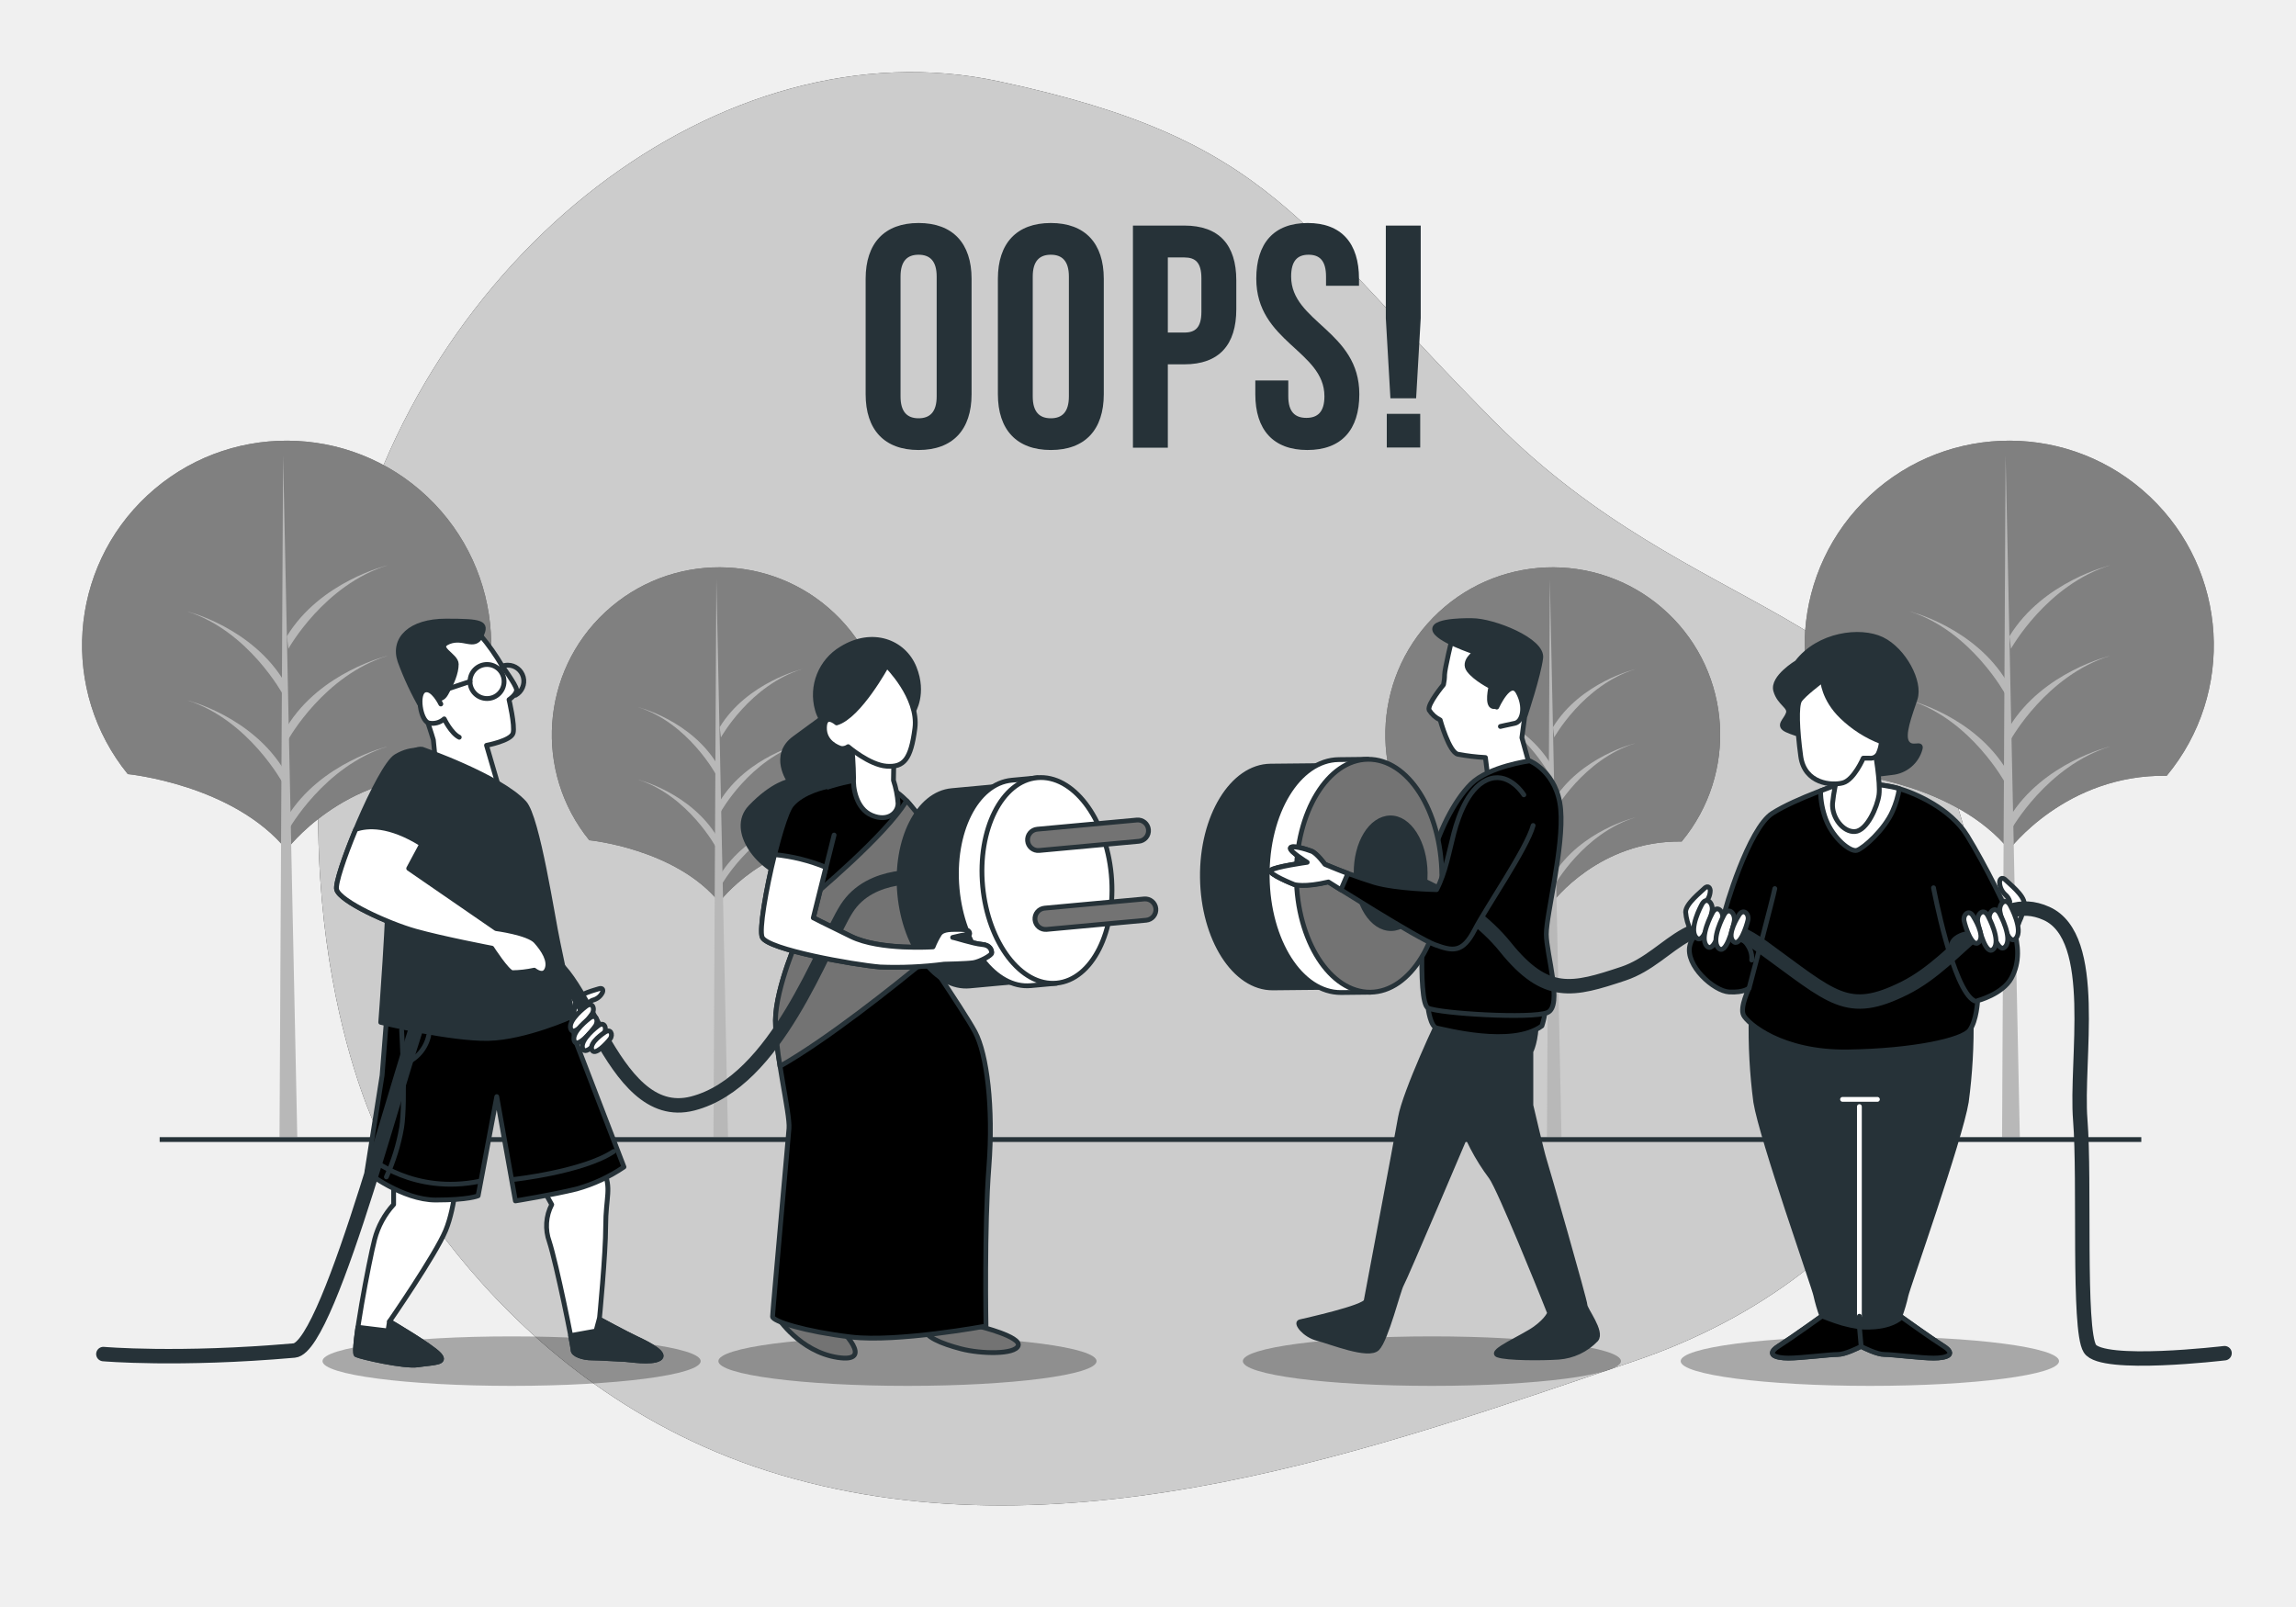
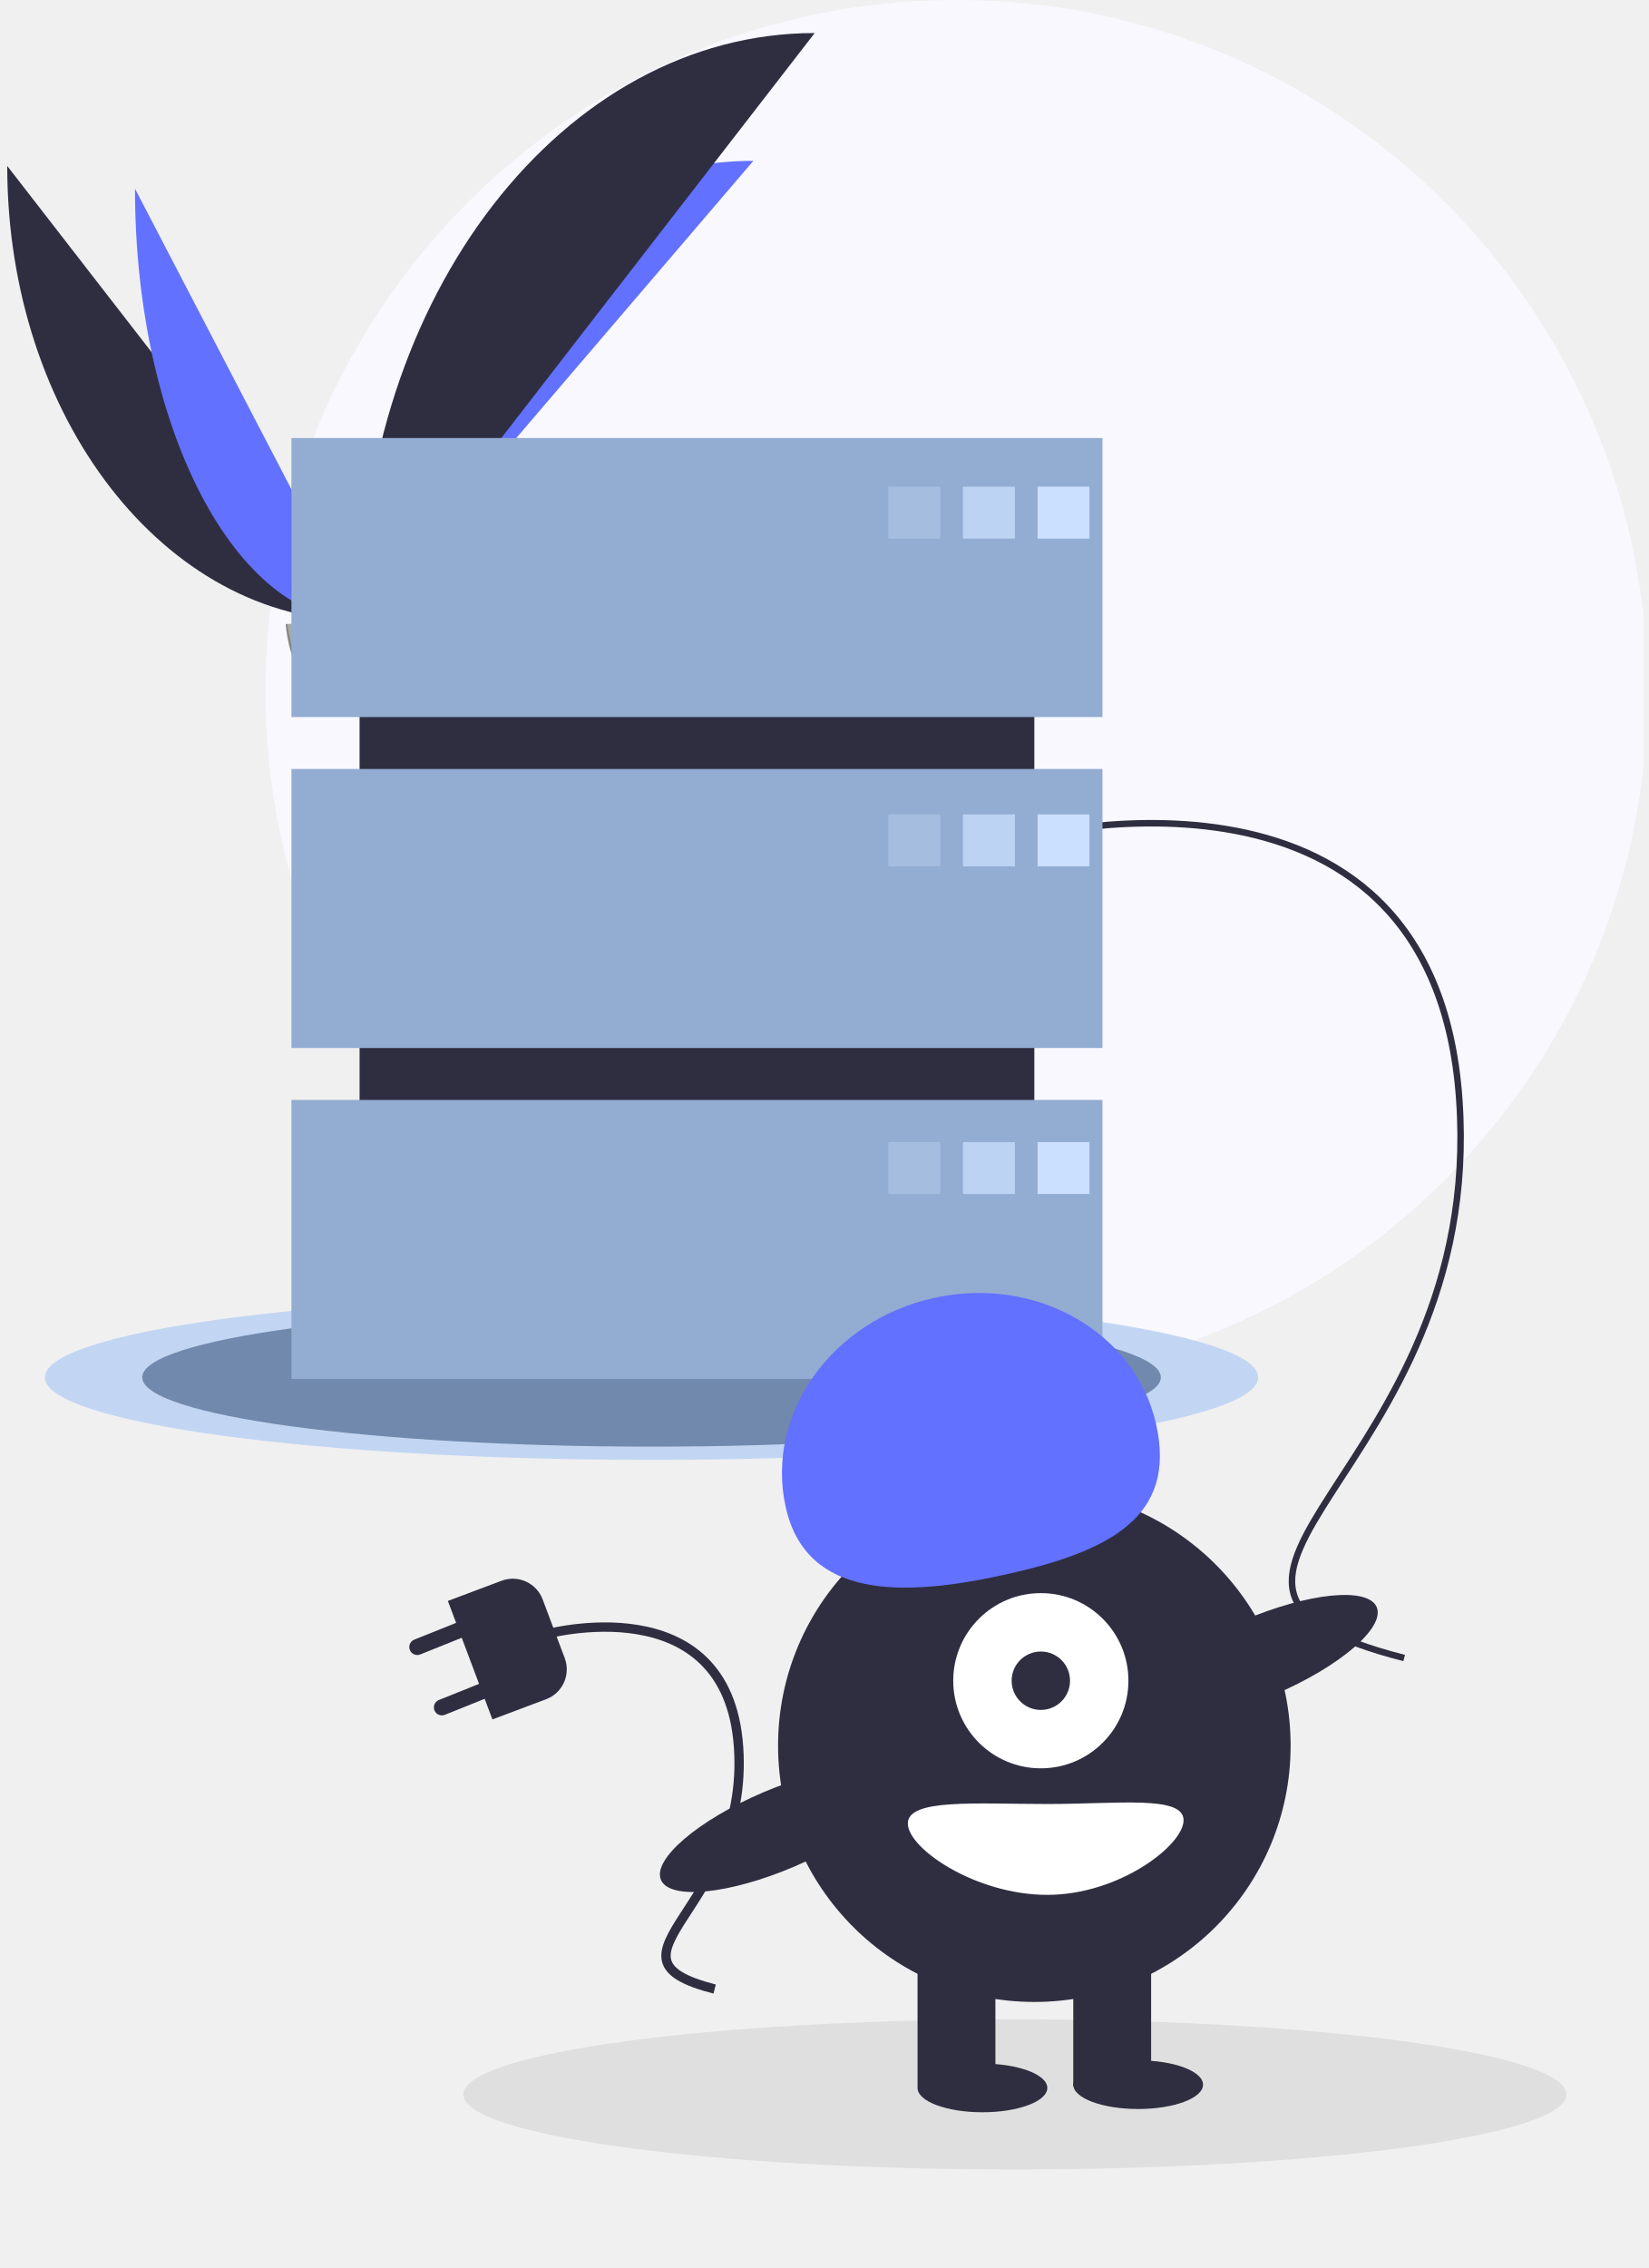
- <svg xmlns="http://www.w3.org/2000/svg" viewBox="0 60 500 350">
-   <g id="freepik--background-simple--inject-33">
-     <path d="M81.91,305.64s25,57,88.21,75.64,130.71-6.2,185.87-24.87S440.16,290,427.87,241.05s-58.76-45.43-102.1-88.9S277.49,90.54,217.43,77.7,91.63,115.41,75.19,187,81.91,305.64,81.91,305.64Z" style="fill:currentColor" />
-     <path d="M81.91,305.64s25,57,88.21,75.64,130.71-6.2,185.87-24.87S440.16,290,427.87,241.05s-58.76-45.43-102.1-88.9S277.49,90.54,217.43,77.7,91.63,115.41,75.19,187,81.91,305.64,81.91,305.64Z" style="fill:#fff;opacity:0.8" />
+ <svg xmlns="http://www.w3.org/2000/svg" width="149" height="205" viewBox="0 0 149 205" fill="none">
+   <g clip-path="url(#clip0_3404_10247)">
+     <path d="M86.47 124.936C120.97 124.936 148.938 96.968 148.938 62.468C148.938 27.968 120.97 0 86.47 0C51.97 0 24.002 27.968 24.002 62.468C24.002 96.968 51.97 124.936 86.47 124.936Z" fill="#F9F8FF" />
+     <path d="M0.654 14.999C0.654 37.727 14.913 56.119 32.534 56.119L0.654 14.999Z" fill="#2F2E41" />
+     <path d="M32.534 56.119C32.534 33.135 48.445 14.537 68.109 14.537L32.534 56.119Z" fill="#6271FF" />
+     <path d="M12.205 17.059C12.205 38.648 21.297 56.118 32.534 56.118L12.205 17.059Z" fill="#6271FF" />
+     <path d="M32.534 56.118C32.534 26.75 50.925 2.986 73.653 2.986L32.534 56.118Z" fill="#2F2E41" />
+     <path d="M25.827 56.408C25.827 56.408 30.348 56.269 31.711 55.299C33.073 54.329 38.665 53.17 39.003 54.726C39.341 56.282 45.797 62.465 40.693 62.506C35.589 62.548 28.833 61.711 27.473 60.883C26.113 60.055 25.827 56.408 25.827 56.408Z" fill="#A8A8A8" />
+     <path opacity="0.2" d="M40.784 61.965C35.68 62.006 28.924 61.17 27.564 60.342C26.529 59.711 26.116 57.447 25.978 56.403C25.882 56.407 25.827 56.409 25.827 56.409C25.827 56.409 26.113 60.055 27.473 60.883C28.833 61.712 35.589 62.548 40.693 62.507C42.167 62.495 42.675 61.971 42.648 61.194C42.443 61.663 41.881 61.956 40.784 61.965Z" fill="black" />
+     <path d="M58.902 131.957C89.191 131.957 113.744 128.617 113.744 124.496C113.744 120.375 89.191 117.035 58.902 117.035C28.613 117.035 4.059 120.375 4.059 124.496C4.059 128.617 28.613 131.957 58.902 131.957Z" fill="#C2D6F3" />
+     <path d="M58.902 130.759C84.331 130.759 104.946 127.955 104.946 124.495C104.946 121.036 84.331 118.231 58.902 118.231C33.472 118.231 12.857 121.036 12.857 124.495C12.857 127.955 33.472 130.759 58.902 130.759Z" fill="#7189AC" />
+     <path d="M91.749 196.092C119.284 196.092 141.605 193.056 141.605 189.31C141.605 185.564 119.284 182.527 91.749 182.527C64.213 182.527 41.892 185.564 41.892 189.31C41.892 193.056 64.213 196.092 91.749 196.092Z" fill="#DFDFDF" />
+     <path d="M91.456 75.959C91.456 75.959 129.581 65.401 131.928 99.421C134.274 133.441 100.547 143.119 126.942 149.864" stroke="#2F2E41" stroke-width="0.587" stroke-miterlimit="10" />
+     <path d="M93.508 46.631H32.507V117.604H93.508V46.631Z" fill="#2F2E41" />
+     <path d="M99.667 39.592H26.348V64.814H99.667V39.592Z" fill="#93ACD1" />
+     <path d="M99.667 69.507H26.348V94.728H99.667V69.507Z" fill="#93ACD1" />
+     <path d="M99.667 99.421H26.348V124.642H99.667V99.421Z" fill="#93ACD1" />
+     <path opacity="0.4" d="M85.004 43.991H80.311V48.684H85.004V43.991Z" fill="#C0D6F6" />
+     <path opacity="0.75" d="M91.749 43.991H87.056V48.684H91.749V43.991Z" fill="#CBE0FF" />
+     <path d="M98.494 43.991H93.802V48.684H98.494V43.991Z" fill="#CBE0FF" />
+     <path opacity="0.4" d="M85.004 73.612H80.311V78.305H85.004V73.612Z" fill="#C0D6F6" />
+     <path opacity="0.75" d="M91.749 73.612H87.056V78.305H91.749V73.612Z" fill="#CBE0FF" />
+     <path d="M98.494 73.612H93.802V78.305H98.494V73.612Z" fill="#CBE0FF" />
+     <path opacity="0.4" d="M85.004 103.233H80.311V107.925H85.004V103.233Z" fill="#C0D6F6" />
+     <path opacity="0.75" d="M91.749 103.233H87.056V107.925H91.749V103.233Z" fill="#CBE0FF" />
+     <path d="M98.494 103.233H93.802V107.925H98.494V103.233Z" fill="#CBE0FF" />
+     <path d="M93.509 180.952C106.304 180.952 116.677 170.578 116.677 157.783C116.677 144.987 106.304 134.614 93.509 134.614C80.713 134.614 70.34 144.987 70.34 157.783C70.34 170.578 80.713 180.952 93.509 180.952Z" fill="#2F2E41" />
+     <path d="M89.989 175.966H82.95V188.576H89.989V175.966Z" fill="#2F2E41" />
+     <path d="M104.066 175.966H97.028V188.576H104.066V175.966Z" fill="#2F2E41" />
+     <path d="M88.816 190.923C92.055 190.923 94.681 189.938 94.681 188.723C94.681 187.508 92.055 186.524 88.816 186.524C85.576 186.524 82.95 187.508 82.95 188.723C82.95 189.938 85.576 190.923 88.816 190.923Z" fill="#2F2E41" />
+     <path d="M102.893 190.629C106.133 190.629 108.759 189.644 108.759 188.43C108.759 187.215 106.133 186.23 102.893 186.23C99.654 186.23 97.028 187.215 97.028 188.43C97.028 189.644 99.654 190.629 102.893 190.629Z" fill="#2F2E41" />
+     <path d="M94.095 159.836C98.468 159.836 102.013 156.291 102.013 151.917C102.013 147.544 98.468 143.999 94.095 143.999C89.722 143.999 86.176 147.544 86.176 151.917C86.176 156.291 89.722 159.836 94.095 159.836Z" fill="white" />
+     <path d="M94.095 154.557C95.553 154.557 96.734 153.375 96.734 151.917C96.734 150.46 95.553 149.278 94.095 149.278C92.637 149.278 91.456 150.46 91.456 151.917C91.456 153.375 92.637 154.557 94.095 154.557Z" fill="#2F2E41" />
+     <path d="M71.034 136.236C69.163 127.858 75.143 119.392 84.391 117.327C93.638 115.262 102.652 120.38 104.523 128.759C106.393 137.137 100.265 140.227 91.017 142.292C81.769 144.357 72.905 144.614 71.034 136.236Z" fill="#6271FF" />
+     <path d="M115.238 153.162C121.12 150.644 125.248 147.107 124.457 145.26C123.667 143.414 118.258 143.958 112.376 146.475C106.495 148.992 102.367 152.53 103.158 154.377C103.948 156.223 109.357 155.679 115.238 153.162Z" fill="#2F2E41" />
+     <path d="M71.834 168.705C77.715 166.188 81.843 162.65 81.053 160.804C80.262 158.957 74.853 159.501 68.972 162.018C63.09 164.536 58.962 168.074 59.753 169.92C60.543 171.766 65.952 171.223 71.834 168.705Z" fill="#2F2E41" />
+     <path d="M106.999 164.528C106.999 166.795 101.161 171.273 94.682 171.273C88.203 171.273 82.071 167.089 82.071 164.821C82.071 162.553 88.203 163.061 94.682 163.061C101.161 163.061 106.999 162.26 106.999 164.528Z" fill="white" />
+     <path d="M49.22 147.74C49.22 147.74 65.752 143.162 66.769 157.913C67.786 172.664 53.162 176.861 64.607 179.786" stroke="#2F2E41" stroke-width="0.846" stroke-miterlimit="10" />
+     <path fill-rule="evenodd" clip-rule="evenodd" d="M40.489 144.705L45.342 142.881C46.833 142.32 48.497 143.075 49.058 144.566L51.054 149.875C51.615 151.367 50.861 153.031 49.369 153.591L44.517 155.416L43.816 153.553L40.215 154.999C39.845 155.147 39.425 154.968 39.277 154.598C39.128 154.228 39.308 153.808 39.678 153.66L43.309 152.202L41.742 148.036L37.99 149.542C37.62 149.691 37.2 149.511 37.052 149.141C36.904 148.772 37.083 148.352 37.453 148.203L41.234 146.686L40.489 144.705Z" fill="#2F2E41" />
  </g>
-   <g id="freepik--Trees--inject-33">
-     <path d="M403,228.6s22.92,2.27,34.53,16.48c0,0,12.28-16.46,34.32-16.12a44.55,44.55,0,1,0-68.86-.32Z" style="fill:currentColor" />
-     <path d="M403,228.6s22.92,2.27,34.53,16.48c0,0,12.28-16.46,34.32-16.12a44.55,44.55,0,1,0-68.86-.32Z" style="fill:#fff;opacity:0.5" />
-     <polygon points="436.76 159.12 435.99 307.66 439.86 307.66 436.76 159.12" style="fill:#b8b8b8" />
-     <path d="M437.93,240.75s7.73-13.93,21.66-18.19c0,0-14.7,3.49-22,15.48Z" style="fill:#b8b8b8" />
-     <path d="M437.93,201.29s7.73-13.93,21.66-18.19c0,0-14.7,3.48-22,15.48Z" style="fill:#b8b8b8" />
-     <path d="M437.93,221s7.73-13.93,21.66-18.19c0,0-14.7,3.49-22,15.48Z" style="fill:#b8b8b8" />
-     <path d="M436.78,211.34s-7.47-13.92-20.91-18.18c0,0,14.19,3.48,21.28,15.48Z" style="fill:#b8b8b8" />
-     <path d="M436.78,230.69s-7.47-13.93-20.91-18.18c0,0,14.19,3.48,21.28,15.47Z" style="fill:#b8b8b8" />
-     <path d="M27.87,228.6s22.92,2.27,34.53,16.48c0,0,12.28-16.46,34.32-16.12a44.55,44.55,0,1,0-68.86-.32Z" style="fill:currentColor" />
-     <path d="M27.87,228.6s22.92,2.27,34.53,16.48c0,0,12.28-16.46,34.32-16.12a44.55,44.55,0,1,0-68.86-.32Z" style="fill:#fff;opacity:0.5" />
-     <polygon points="61.65 159.12 60.87 307.66 64.74 307.66 61.65 159.12" style="fill:#b8b8b8" />
-     <path d="M62.81,240.75s7.73-13.93,21.66-18.19c0,0-14.7,3.49-22,15.48Z" style="fill:#b8b8b8" />
-     <path d="M62.81,201.29s7.73-13.93,21.66-18.19c0,0-14.7,3.48-22,15.48Z" style="fill:#b8b8b8" />
-     <path d="M62.81,221s7.73-13.93,21.66-18.19c0,0-14.7,3.49-22,15.48Z" style="fill:#b8b8b8" />
-     <path d="M61.66,211.34s-7.47-13.92-20.91-18.18c0,0,14.19,3.48,21.28,15.48Z" style="fill:#b8b8b8" />
-     <path d="M61.66,230.69s-7.47-13.93-20.91-18.18c0,0,14.19,3.48,21.28,15.47Z" style="fill:#b8b8b8" />
-     <path d="M309.87,243s18.76,1.85,28.26,13.48c0,0,10.05-13.47,28.09-13.2a36.46,36.46,0,1,0-56.36-.25Z" style="fill:currentColor" />
-     <path d="M309.87,243s18.76,1.85,28.26,13.48c0,0,10.05-13.47,28.09-13.2a36.46,36.46,0,1,0-56.36-.25Z" style="fill:#fff;opacity:0.5" />
-     <polygon points="337.51 186.08 336.88 307.66 340.05 307.66 337.51 186.08" style="fill:#b8b8b8" />
-     <path d="M338.46,252.9s6.34-11.4,17.73-14.89c0,0-12,2.85-18,12.67Z" style="fill:#b8b8b8" />
-     <path d="M338.46,220.6s6.34-11.4,17.73-14.88c0,0-12,2.85-18,12.66Z" style="fill:#b8b8b8" />
-     <path d="M338.46,236.75s6.34-11.4,17.73-14.89c0,0-12,2.85-18,12.67Z" style="fill:#b8b8b8" />
-     <path d="M337.52,228.83s-6.11-11.4-17.11-14.88c0,0,11.61,2.85,17.42,12.66Z" style="fill:#b8b8b8" />
-     <path d="M337.52,244.66s-6.11-11.4-17.11-14.88c0,0,11.61,2.85,17.42,12.67Z" style="fill:#b8b8b8" />
-     <path d="M128.36,243s18.76,1.85,28.26,13.48c0,0,10-13.47,28.09-13.2a36.46,36.46,0,1,0-56.36-.25Z" style="fill:currentColor" />
-     <path d="M128.36,243s18.76,1.85,28.26,13.48c0,0,10-13.47,28.09-13.2a36.46,36.46,0,1,0-56.36-.25Z" style="fill:#fff;opacity:0.5" />
-     <polygon points="156 186.08 155.37 307.66 158.54 307.66 156 186.08" style="fill:#b8b8b8" />
-     <path d="M157,252.9s6.34-11.4,17.73-14.89c0,0-12,2.85-18,12.67Z" style="fill:#b8b8b8" />
-     <path d="M157,220.6s6.34-11.4,17.73-14.88c0,0-12,2.85-18,12.66Z" style="fill:#b8b8b8" />
-     <path d="M157,236.75s6.34-11.4,17.73-14.89c0,0-12,2.85-18,12.67Z" style="fill:#b8b8b8" />
-     <path d="M156,228.83S149.9,217.43,138.9,214c0,0,11.61,2.85,17.42,12.66Z" style="fill:#b8b8b8" />
-     <path d="M156,244.66s-6.11-11.4-17.11-14.88c0,0,11.61,2.85,17.42,12.67Z" style="fill:#b8b8b8" />
-     <line x1="34.77" y1="308.19" x2="466.31" y2="308.19" style="fill:none;stroke:#263238;stroke-miterlimit:10;stroke-width:1.047px" />
-   </g>
-   <g id="freepik--Text--inject-33">
-     <path d="M188.51,120.72c0-7.73,4.08-12.15,11.53-12.15s11.54,4.42,11.54,12.15v25.14c0,7.73-4.08,12.15-11.54,12.15s-11.53-4.42-11.53-12.15Zm7.6,25.62c0,3.45,1.52,4.76,3.93,4.76s3.94-1.31,3.94-4.76v-26.1c0-3.45-1.52-4.76-3.94-4.76s-3.93,1.31-3.93,4.76Z" style="fill:#263238" />
-     <path d="M217.31,120.72c0-7.73,4.07-12.15,11.53-12.15s11.53,4.42,11.53,12.15v25.14c0,7.73-4.08,12.15-11.53,12.15s-11.53-4.42-11.53-12.15Zm7.59,25.62c0,3.45,1.52,4.76,3.94,4.76s3.93-1.31,3.93-4.76v-26.1c0-3.45-1.52-4.76-3.93-4.76s-3.94,1.31-3.94,4.76Z" style="fill:#263238" />
-     <path d="M269.23,121.07v6.28c0,7.74-3.73,12-11.32,12h-3.59v18.16h-7.6V109.13h11.19C265.5,109.13,269.23,113.34,269.23,121.07Zm-14.91-5v16.36h3.59c2.41,0,3.72-1.1,3.72-4.55v-7.25c0-3.46-1.31-4.56-3.72-4.56Z" style="fill:#263238" />
-     <path d="M284.77,108.57c7.38,0,11.18,4.42,11.18,12.15v1.52h-7.18v-2c0-3.45-1.38-4.76-3.8-4.76s-3.8,1.31-3.8,4.76c0,9.94,14.85,11.81,14.85,25.62,0,7.73-3.87,12.15-11.32,12.15s-11.33-4.42-11.33-12.15v-3h7.18v3.45c0,3.45,1.52,4.7,3.94,4.7s3.93-1.25,3.93-4.7c0-9.94-14.84-11.81-14.84-25.62C273.58,113,277.38,108.57,284.77,108.57Z" style="fill:#263238" />
-     <path d="M302.79,146.75l-1-17.46V109.13h7.6v20.16l-1,17.46Zm6.49,3.39v7.32H302v-7.32Z" style="fill:#263238" />
-   </g>
-   <g id="freepik--Characters--inject-33">
-     <path d="M152.59,356.45c0,3-18.43,5.39-41.18,5.39s-41.18-2.41-41.18-5.39,18.44-5.39,41.18-5.39S152.59,353.48,152.59,356.45Z" style="opacity:0.3" />
-     <path d="M238.8,356.45c0,3-18.44,5.39-41.18,5.39s-41.18-2.41-41.18-5.39,18.44-5.39,41.18-5.39S238.8,353.48,238.8,356.45Z" style="opacity:0.3" />
-     <path d="M353,356.45c0,3-18.43,5.39-41.17,5.39s-41.18-2.41-41.18-5.39,18.43-5.39,41.18-5.39S353,353.48,353,356.45Z" style="opacity:0.3" />
-     <path d="M448.4,356.45c0,3-18.44,5.39-41.18,5.39S366,359.43,366,356.45s18.44-5.39,41.18-5.39S448.4,353.48,448.4,356.45Z" style="opacity:0.3" />
-     <path d="M316.28,198.77s-1.69,7-1.69,8.18a10.06,10.06,0,0,1-.24,2.17s-3.61,4.33-3.13,5.53a5.83,5.83,0,0,0,2.41,2.16s1.92,7,3.85,7.46a46.34,46.34,0,0,0,6,.72l.72,5.77,9.62-1.44-2.4-8.66,1-7.46s1.68-3.12,0-8.17-5.29-5.29-7.7-5.29A83.06,83.06,0,0,1,316.28,198.77Z" style="fill:#fff;stroke:#263238;stroke-linecap:round;stroke-linejoin:round;stroke-width:1.047px" />
-     <path d="M320.61,195.17s-8.42-.25-8.18,1.92,8.9,5,8.9,5-2.89,1.92-1.45,3.85,4.81,3.61,4.81,3.61-1,4.09.49,4.33,2.4-1.93,2.64-2.65,2.89-.48,3.61,1.44a10,10,0,0,1,.72,3.13s2.89-8.66,3.37-12.51S325.18,195.17,320.61,195.17Z" style="fill:#263238;stroke:#263238;stroke-linecap:round;stroke-linejoin:round;stroke-width:1.047px" />
-     <path d="M325.94,214s2.91-6.4,4.65-3.25,1,6.43-.71,6.78-3.14.69-3.14.69" style="fill:#fff;stroke:#263238;stroke-linecap:round;stroke-linejoin:round;stroke-width:1.047px" />
-     <path d="M314.11,280.79c-.47.55-8.18,17.08-9.14,22.61s-7.21,38.49-7.46,39.93-13.46,4.33-14.43,4.57,1,2.89,3.85,3.61,11.07,4.09,13,2.16,4.57-12.75,5.29-13.95,14.26-33.1,14.26-33.1,6.94-15.31,8.38-16.76-1.71-7.86-2.92-9.79S317.48,276.94,314.11,280.79Z" style="fill:#263238;stroke:#263238;stroke-linecap:round;stroke-linejoin:round;stroke-width:1.047px" />
-     <path d="M312.67,281s3.37,16.12,5.05,21.89a46.07,46.07,0,0,0,7,13.47c1.93,2.65,11.31,26,11.31,26l1.44,3.61s-.48,1.44-3.12,3.36-10.11,5.05-8.18,5.78,9.62.72,13.23.48a12.5,12.5,0,0,0,8.17-3.85c1.45-1.69-2.4-6.5-2.4-7.46s-8.42-30.3-8.9-31.75-2.89-11.78-2.89-11.78V289s1.21-2.16,1.21-7-3.61-5.78-3.61-5.78l-19.73,1.93Z" style="fill:#263238;stroke:#263238;stroke-linecap:round;stroke-linejoin:round;stroke-width:1.047px" />
-     <path d="M311,279.59s.49,4.09,1.93,4.33,16.35,4.33,22.85-.48c0,0,1.2-3.61.48-4.57s-2.41-.48-11.06-.48S311,278.39,311,279.59Z" style="fill:currentColor;stroke:#263238;stroke-linecap:round;stroke-linejoin:round;stroke-width:1.047px" />
-     <path d="M333.11,225.71s-8.9,1.2-12.75,5-7.21,10.83-8.89,17.32-2.89,30.31-.49,31.51,22.61,2.41,26,1-.24-12.75-.24-17.08,3.85-19,3.13-27.17S333.11,225.71,333.11,225.71Z" style="fill:currentColor;stroke:#263238;stroke-linecap:round;stroke-linejoin:round;stroke-width:1.047px" />
-     <path d="M301,250.71c-.11-9.9-4.15-18.35-9.52-22l0-2-14.8.15c-8.33.09-15,11-14.83,24.3s7,24.07,15.34,24l14.8-.15,0-2C297.19,269.14,301.05,260.61,301,250.71Z" style="fill:#263238;stroke:#263238;stroke-linecap:round;stroke-linejoin:round;stroke-width:1.047px" />
-     <path d="M307.64,250.64c-.11-10.4-4.12-19.28-9.76-23.14l0-2.13-6.34.07c-8.76.09-15.73,11.52-15.58,25.53s7.36,25.29,16.12,25.2l6.34-.07,0-2.12C303.93,270,307.75,261,307.64,250.64Z" style="fill:#fff;stroke:#263238;stroke-linecap:round;stroke-linejoin:round;stroke-width:1.047px" />
-     <path d="M314,250.57c.15,14-6.83,25.44-15.58,25.53s-16-11.19-16.12-25.19,6.83-25.44,15.58-25.54S313.83,236.56,314,250.57Z" style="fill:#737373;stroke:#263238;stroke-linecap:round;stroke-linejoin:round;stroke-width:1.047px" />
-     <path d="M310.36,250.14c.07,6.63-3.24,12.05-7.39,12.1s-7.57-5.31-7.64-12,3.24-12,7.39-12.1S310.29,243.5,310.36,250.14Z" style="fill:#263238;stroke:#263238;stroke-linecap:round;stroke-linejoin:round;stroke-width:1.047px" />
-     <path d="M428.2,300a121.5,121.5,0,0,0,1.05-18.6c-3.25,1.5-22.21,2.05-23.95,2.09s-20.7-.59-23.95-2.09a121.5,121.5,0,0,0,1,18.6c1.31,8.11,12.83,40.58,13.09,42.15a34.94,34.94,0,0,0,1.31,4.46s-6.55,4.71-9.43,6.54-.78,2.62,2.1,2.62,8.9-.79,10.73-.79c1.62,0,4.44-1.41,5.1-1.75.66.34,3.48,1.75,5.09,1.75,1.84,0,7.86.79,10.74.79s5-.79,2.1-2.62-9.43-6.54-9.43-6.54a34.94,34.94,0,0,0,1.31-4.46C415.37,340.55,426.89,308.08,428.2,300Z" style="fill:#263238;stroke:#263238;stroke-linecap:round;stroke-linejoin:round;stroke-width:1.047px" />
-     <path d="M401.34,230.49s-10.13,3.31-15.36,6.63-10.48,21.3-10.48,22a22.41,22.41,0,0,1-1.22,3.66s-5.24-1.22-6.28,3.14,5.23,9.95,8.55,10.13,4.36-.87,4.36-.87-2.09,4.19-1.22,5.93,8.21,8.21,22.7,8,25-2.62,26.53-4.71,1.75-6.46,1.75-6.46,5.41-1.4,7.33-4.89,1.57-7.16.52-10.82S432.06,247.94,428.4,242s-11.35-9.25-15-10.3S403.78,230.49,401.34,230.49Z" style="fill:currentColor;stroke:#263238;stroke-linecap:round;stroke-linejoin:round;stroke-width:1.047px" />
-     <path d="M404.41,245.19c1.45-.48,6-4.52,7.75-8.56a19.47,19.47,0,0,0,1.45-4.85l-.23-.07c-3.66-1.05-9.6-1.22-12-1.22,0,0-2.12.69-4.92,1.76a18,18,0,0,0,1.2,6.32C399.24,242.61,403,245.68,404.41,245.19Z" style="fill:#fff;stroke:#263238;stroke-linecap:round;stroke-linejoin:round;stroke-width:1.047px" />
-     <path d="M421.06,253.35S425.25,275.7,430,278" style="fill:none;stroke:#263238;stroke-linecap:round;stroke-linejoin:round;stroke-width:1.047px" />
-     <path d="M380.91,275.18s5.24-19.73,5.59-21.65" style="fill:none;stroke:#263238;stroke-linecap:round;stroke-linejoin:round;stroke-width:1.047px" />
-     <path d="M427.83,263.45s-2.9.65-2.9,2.75" style="fill:none;stroke:#263238;stroke-linecap:round;stroke-linejoin:round;stroke-width:1.047px" />
-     <path d="M378.56,263.77s3.23,2.1,2.91,5.33" style="fill:none;stroke:#263238;stroke-linecap:round;stroke-linejoin:round;stroke-width:1.047px" />
-     <path d="M400.2,355c1.62,0,4.44-1.41,5.1-1.75.66.34,3.48,1.75,5.09,1.75,1.84,0,7.86.79,10.74.79s5-.79,2.1-2.62c-2.51-1.59-7.77-5.35-9.11-6.31-3.09,2.82-9.2,2.12-9.2,2.12a31.37,31.37,0,0,1-3.67-.78c-1.83-.53-4.45-1.57-4.45-1.57s-6.55,4.71-9.43,6.54-.78,2.62,2.1,2.62S398.37,355,400.2,355Z" style="fill:currentColor;stroke:#263238;stroke-linecap:round;stroke-linejoin:round;stroke-width:1.047px" />
-     <line x1="404.92" y1="346.67" x2="404.92" y2="301.01" style="fill:none;stroke:#fff;stroke-linecap:round;stroke-linejoin:round;stroke-width:1.047px" />
-     <polyline points="405.3 353.2 404.92 348.93 404.92 346.67" style="fill:none;stroke:#263238;stroke-linecap:round;stroke-linejoin:round;stroke-width:1.047px" />
-     <line x1="401.25" y1="299.44" x2="408.84" y2="299.44" style="fill:none;stroke:#fff;stroke-linecap:round;stroke-linejoin:round;stroke-width:1.047px" />
-     <path d="M391.33,204.29s-5.44,3.26-4.63,6.12,3.27,3.41,2.73,5S387,218,389.15,219a18.36,18.36,0,0,0,3.82,1.23s2,6.94,5.44,8.16,9.4.41,13.62-.13a7.05,7.05,0,0,0,6.12-5.18c.41-1.49-1.77.28-2.86-1.36s.55-5.85,1.77-9.53-2.45-10.62-7.21-12.93S396,198.16,391.33,204.29Z" style="fill:#263238;stroke:#263238;stroke-linecap:round;stroke-linejoin:round;stroke-width:1.047px" />
-     <path d="M400.47,228a36.87,36.87,0,0,0-1.4,7c-.18,3,2.27,6.29,4.89,6.11s4.88-5.41,5.23-8-.87-9.6-.87-9.6-4,.18-5.59,1.57A9.68,9.68,0,0,0,400.47,228Z" style="fill:#fff;stroke:#263238;stroke-linecap:round;stroke-linejoin:round;stroke-width:1.047px" />
-     <path d="M396.92,208.1s.13,4.08,4.22,8a25.29,25.29,0,0,0,8.57,5.45,7.53,7.53,0,0,1-.68,2.58,1.89,1.89,0,0,1-1.9,1h-1.37s-2,4.69-4.42,5.37-8.37.21-9.19-5.78-.95-10.89-.27-12.12S396.92,208.1,396.92,208.1Z" style="fill:#fff;stroke:#263238;stroke-linecap:round;stroke-linejoin:round;stroke-width:1.047px" />
-     <path d="M439.71,260.8a11,11,0,0,0,1.11-4c0-1.82-3.38-4.43-4-5.08s-1.24-.58-1.37.33a3.74,3.74,0,0,0,1.17,2.73,3.06,3.06,0,0,1,1.05,1.57c.06.45-1.12,2.66-.53,4.09S439.39,262.3,439.71,260.8Z" style="fill:#fff;stroke:#263238;stroke-linecap:round;stroke-linejoin:round;stroke-width:1.047px" />
-     <path d="M304.28,250.59S319,255.3,327.85,266.3s14.66,9.42,25.66,5.76,15.19-16.76,30.38-5.76,18.33,15.18,30.9,8.9,19.37-21.47,30.9-16.24,6.28,32,7.33,45-.53,45.57,2.09,49.76,29.33,1,29.33,1" style="fill:none;stroke:#263238;stroke-linecap:round;stroke-linejoin:round;stroke-width:3.142px" />
-     <path d="M331.85,233.11s-2.93-4.78-7.25-3.53c-4.57,1.32-6.93,7.85-8,11.92s-1.79,8.47-3.75,12.26c0,0-8.66-.15-13.49-1.55a114.2,114.2,0,0,1-10.86-4s-1.71-2.39-2.92-2.86-4.35-1.39-4.58-.67,3.64,3.09,3.64,3.09-7.2,1-7.92,1.77,5.09,3.07,5.09,3.07,2.17.7,7.45-.56c0,0,19.37,12.3,23.23,13.71s6,1.86,8.63-3.22,11.36-17.68,12.75-22.75" style="fill:currentColor;stroke:#263238;stroke-linecap:round;stroke-linejoin:round;stroke-width:1.047px" />
-     <path d="M293.53,250.25c-2.83-1.06-5-2-5-2s-1.71-2.39-2.92-2.86-4.35-1.39-4.58-.67,3.64,3.09,3.64,3.09-7.2,1-7.92,1.77,5.09,3.07,5.09,3.07,2.17.7,7.45-.56l2.71,1.71Z" style="fill:#fff;stroke:#263238;stroke-linecap:round;stroke-linejoin:round;stroke-width:1.047px" />
-     <path d="M368.19,262.64a11,11,0,0,1-1.11-4c0-1.82,3.39-4.42,4-5.07s1.23-.58,1.36.33a3.74,3.74,0,0,1-1.17,2.73,3.06,3.06,0,0,0-1.05,1.57c-.06.44,1.12,2.66.53,4.09S368.51,264.13,368.19,262.64Z" style="fill:#fff;stroke:#263238;stroke-linecap:round;stroke-linejoin:round;stroke-width:1.047px" />
-     <path d="M370.52,257.15s-2.79,5.15-1.17,7,3.19-4.16,3.49-5.82S371.55,255,370.52,257.15Z" style="fill:#fff;stroke:#263238;stroke-linecap:round;stroke-linejoin:round;stroke-width:1.047px" />
-     <path d="M372.82,259s-2.79,5.15-1.17,7,3.19-4.16,3.49-5.82S373.85,256.79,372.82,259Z" style="fill:#fff;stroke:#263238;stroke-linecap:round;stroke-linejoin:round;stroke-width:1.047px" />
-     <path d="M375.35,259.43s-2.79,5.15-1.17,7,3.19-4.16,3.49-5.82S376.38,257.27,375.35,259.43Z" style="fill:#fff;stroke:#263238;stroke-linecap:round;stroke-linejoin:round;stroke-width:1.047px" />
-     <path d="M378.59,259.47s-2.6,4-1.18,5.51,2.95-3.24,3.25-4.61S379.55,257.67,378.59,259.47Z" style="fill:#fff;stroke:#263238;stroke-linecap:round;stroke-linejoin:round;stroke-width:1.047px" />
-     <path d="M437.85,257.35s2.79,5.15,1.17,7-3.19-4.17-3.49-5.83S436.82,255.19,437.85,257.35Z" style="fill:#fff;stroke:#263238;stroke-linecap:round;stroke-linejoin:round;stroke-width:1.047px" />
-     <path d="M435.55,259.15s2.79,5.15,1.17,7-3.19-4.17-3.49-5.83S434.52,257,435.55,259.15Z" style="fill:#fff;stroke:#263238;stroke-linecap:round;stroke-linejoin:round;stroke-width:1.047px" />
-     <path d="M433,259.63s2.79,5.15,1.17,7-3.19-4.16-3.48-5.83S432,257.47,433,259.63Z" style="fill:#fff;stroke:#263238;stroke-linecap:round;stroke-linejoin:round;stroke-width:1.047px" />
-     <path d="M429.78,259.67s2.6,4.05,1.18,5.51-2.95-3.24-3.24-4.61S428.82,257.87,429.78,259.67Z" style="fill:#fff;stroke:#263238;stroke-linecap:round;stroke-linejoin:round;stroke-width:1.047px" />
-     <path d="M85.72,316.65v5.68a18,18,0,0,0-4.13,7.58c-1.21,4.64-5,24.61-4,25.13S88,357.71,91,357.26c3.44-.52,6.37-.34,4.64-2.24s-10.82-7.21-10.82-7.21,10-14.46,12.22-19.8,2.58-13.6,2.58-13.6l-13.42-.51Z" style="fill:#fff;stroke:#263238;stroke-linecap:round;stroke-linejoin:round;stroke-width:1.047px" />
-     <path d="M91,357.26c3.44-.52,6.37-.34,4.64-2.24s-10.82-7.21-10.82-7.21l-.34,2.06-6.55-.8c-.48,3.34-.69,5.79-.34,6C78.66,355.55,88,357.71,91,357.26Z" style="fill:#263238;stroke:#263238;stroke-linecap:round;stroke-linejoin:round;stroke-width:1.047px" />
-     <path d="M118.6,319.59l1.55,2.76a10.07,10.07,0,0,0-.52,8.09c1.55,4.82,5.17,22.55,5.17,23.58s2.23,1.72,4,1.72,6.67.34,7.36.34,5.68.86,7.4-.17-2.19-3.1-4.77-4.3-8.26-4.3-8.26-4.3,1.37-14.12,1.37-20.32,1.38-8.26-.51-12.05-13.77,1.73-13.77,1.73Z" style="fill:#fff;stroke:#263238;stroke-linecap:round;stroke-linejoin:round;stroke-width:1.047px" />
-     <path d="M138.74,351.61c-2.58-1.21-8.26-4.3-8.26-4.3l-.69,2.58-5.53,1c.33,1.72.54,2.9.54,3.14,0,1,2.23,1.72,4,1.72s6.67.34,7.36.34,5.68.86,7.4-.17S141.32,352.81,138.74,351.61Z" style="fill:#263238;stroke:#263238;stroke-linecap:round;stroke-linejoin:round;stroke-width:1.047px" />
-     <path d="M109.33,205a47.36,47.36,0,0,0-4.61-6.54c-2.37-2.67-9.8-2.52-13.06,1s-2.23,9.8-1,11.58,3.71,10.1,3.71,10.1l.59,5.94,13.81,4.9-2.82-9.65s5.35-1,5.79-2.67-.89-7.28-.89-7.28,1.78-1.19,1.63-2.23S109.33,205,109.33,205Z" style="fill:#fff;stroke:#263238;stroke-linecap:round;stroke-linejoin:round;stroke-width:1.047px" />
-     <path d="M93.44,211.4s2.36,2,3.65-.29,2.27-4.53,2.27-6.47-4.85-3.55-1.62-4.85,5.56,1.59,7-1.31.13-3.21-7.63-3.21-11.64,3.88-10,8.73a65.31,65.31,0,0,0,4.85,10.34Z" style="fill:#263238;stroke:#263238;stroke-linecap:round;stroke-linejoin:round;stroke-width:1.047px" />
-     <path d="M109.77,208.43a3.71,3.71,0,1,1-3.71-3.71A3.71,3.71,0,0,1,109.77,208.43Z" style="fill:none;stroke:#263238;stroke-linecap:round;stroke-linejoin:round;stroke-width:1.047px" />
-     <path d="M109.23,205.14a3.62,3.62,0,0,1,1.36-.27,3.49,3.49,0,0,1,1.69,6.54" style="fill:none;stroke:#263238;stroke-linecap:round;stroke-linejoin:round;stroke-width:1.047px" />
-     <line x1="102.35" y1="208.43" x2="93.44" y2="211.4" style="fill:#fff;stroke:#263238;stroke-linecap:round;stroke-linejoin:round;stroke-width:1.047px" />
-     <path d="M96,213.33s-1.78-3.71-3.56-3-.89,6.54.89,7.13a3.84,3.84,0,0,0,3.41-.89s1.49,3.12,3.27,4" style="fill:#fff;stroke:#263238;stroke-linecap:round;stroke-linejoin:round;stroke-width:1.047px" />
-     <path d="M84.32,280l-1.11,14.22-3.32,21.05s7.76,6.09,15,6.09,9.23-.92,9.23-.92l4.06-21.6,4.06,22.71s8-1.29,13.3-2.59a35.08,35.08,0,0,0,10.34-4.8l-10.71-27.88-2.32-14.38s-12,1.11-19.21,1.48-16.8-1.48-16.8-1.48Z" style="fill:currentColor;stroke:#263238;stroke-linecap:round;stroke-linejoin:round;stroke-width:1.047px" />
-     <path d="M91.93,223.18s17,5.93,22.25,11.69c2.9,3.2,6.15,25.1,7.32,30.45s3.21,16,3.21,16-10.37,4.68-18.39,4.85-23.41-3.51-23.41-3.51,1.83-23.73,1.83-34.76.17-18.23,2-21.74C86.75,226.19,89.76,222.84,91.93,223.18Z" style="fill:#263238;stroke:#263238;stroke-linecap:round;stroke-linejoin:round;stroke-width:1.047px" />
-     <path d="M87.46,284.38s.92,15.51,0,21.24a44.06,44.06,0,0,1-3.32,10.71" style="fill:none;stroke:#263238;stroke-linecap:round;stroke-linejoin:round;stroke-width:1.047px" />
-     <path d="M87.83,291.77a8.47,8.47,0,0,0,5.54-6.28" style="fill:none;stroke:#263238;stroke-linecap:round;stroke-linejoin:round;stroke-width:1.047px" />
-     <path d="M80.81,312.27s9.24,7.94,23.64,5" style="fill:none;stroke:#263238;stroke-linecap:round;stroke-linejoin:round;stroke-width:1.047px" />
-     <path d="M111.84,316.88s15.14-1.66,21.79-6.09" style="fill:none;stroke:#263238;stroke-linecap:round;stroke-linejoin:round;stroke-width:1.047px" />
-     <path d="M179.56,216s-1.46,1.08-6.55,4.8-1.08,9.34-1.08,9.34-3.64.57-8.5,5.68,2.17,13.88,8.74,15.25,14.25-6.76,16.55-14.3-.74-18.91-2.27-21.26S179.56,216,179.56,216Z" style="fill:#263238;stroke:#263238;stroke-linecap:round;stroke-linejoin:round;stroke-width:1.047px" />
-     <path d="M198.84,215s2.53-3.91.24-9.58-9.13-8.26-15.79-4.15A11.73,11.73,0,0,0,178,214.54c.65,2.62,3.93,6.65,4.62,6.71s6.68,2.24,10.77.33S198.84,215,198.84,215Z" style="fill:#263238;stroke:#263238;stroke-linecap:round;stroke-linejoin:round;stroke-width:1.047px" />
-     <path d="M169.41,347s4.75,7.39,13,8.65.83-6.14-.56-7.26S170.53,344.85,169.41,347Z" style="fill:#737373;stroke:#263238;stroke-linecap:round;stroke-linejoin:round;stroke-width:1.047px" />
-     <path d="M213.36,348.9s9.07,2.23,8.37,4.19-8.09,1.81-12.41.69-8.38-2.79-7.82-4.6S213.36,348.9,213.36,348.9Z" style="fill:#737373;stroke:#263238;stroke-linecap:round;stroke-linejoin:round;stroke-width:1.047px" />
-     <path d="M187.57,229.7s-12.14,1.78-14.36,6.07.91,27.66.91,27.66-5.18,11.43-5.25,18.79,3.21,20.31,2.95,23.54-3.58,40-3.58,41,7,3.24,17.09,4.44,29.39-2.39,29.39-2.39-.38-21.7.63-34.64-.43-24.57-3-29.4-14.54-22.22-14.54-22.22,5.8-10.52,6.16-15.12-1.51-7-5.89-12.29A15.27,15.27,0,0,0,187.57,229.7Z" style="fill:currentColor;stroke:#263238;stroke-linecap:round;stroke-linejoin:round;stroke-width:1.047px" />
-     <path d="M197.84,262.56s5.8-10.52,6.16-15.12-1.51-7-5.89-12.29c-.21-.26-.43-.49-.65-.73l-.16.15c-4.5,7.35-19.38,19.91-23.81,23.57.34,3.13.63,5.29.63,5.29s-5.18,11.43-5.25,18.79a67.11,67.11,0,0,0,1,10c10.51-6,24.57-17.23,32.18-23.49C199.67,265.21,197.84,262.56,197.84,262.56Z" style="fill:#737373;stroke:#263238;stroke-linecap:round;stroke-linejoin:round;stroke-width:1.047px" />
-     <path d="M185.33,221.12a75.07,75.07,0,0,1,.55,8.27c-.16,2.05.5,6.73,4,8.2s5.7-.58,5.69-2.64a20.8,20.8,0,0,0-1-5l.1-5.65S188.63,220.52,185.33,221.12Z" style="fill:#fff;stroke:#263238;stroke-linecap:round;stroke-linejoin:round;stroke-width:1.047px" />
-     <path d="M182.19,217.45s-2.57-2.26-2.65,1,2.92,4.34,3.58,4.56a2.21,2.21,0,0,0,1.58-.39s4.66,4,8.4,4.26,5.26-1.47,6.14-8.26-6.13-13.68-6.13-13.68S187.11,216,182.19,217.45Z" style="fill:#fff;stroke:#263238;stroke-linecap:round;stroke-linejoin:round;stroke-width:1.047px" />
-     <path d="M125,281.18a9,9,0,0,1,.56-3.4c.62-1.36,4-2.14,4.75-2.4s1.13,0,.91.71a3.1,3.1,0,0,1-1.81,1.64,2.54,2.54,0,0,0-1.33.81c-.19.32-.07,2.37-1,3.24S124.69,282.41,125,281.18Z" style="fill:#fff;stroke:#263238;stroke-linecap:round;stroke-linejoin:round;stroke-width:1.047px" />
-     <path d="M201.64,251.11s-12-1.57-17.29,6.81-15.18,37.7-33.51,42.42-23.57-33-34.57-31.95c-10.48,1-17.8,0-24.09,11.52-3.36,6.17-20.16,73.54-28.1,74.23-25.29,2.21-41.57.77-41.57.77" style="fill:none;stroke:#263238;stroke-linecap:round;stroke-linejoin:round;stroke-width:3.142px" />
-     <path d="M92.71,223.66s-2.77-1.11-6.47,1.1-13.66,26.41-12.92,29,11.26,7.39,17.17,9.05,16.62,3.7,16.62,3.7,3.32,5.17,4.43,5.35a24.06,24.06,0,0,0,4.8-.55s2,1.66,2.77-.19-.74-4.24-2.4-6.09-8.68-2.77-8.68-2.77L89,249.14,97,234.37" style="fill:#263238;stroke:#263238;stroke-linecap:round;stroke-linejoin:round;stroke-width:1.047px" />
-     <path d="M111.54,271.85a24.06,24.06,0,0,0,4.8-.55s2,1.66,2.77-.19-.74-4.24-2.4-6.09-8.68-2.77-8.68-2.77L89,249.14l2.84-5.29c-7.11-4.43-11.83-4.1-14.38-3.21-2.55,6.12-4.49,11.92-4.15,13.11.74,2.59,11.26,7.39,17.17,9.05s16.62,3.7,16.62,3.7S110.43,271.67,111.54,271.85Z" style="fill:#fff;stroke:#263238;stroke-linecap:round;stroke-linejoin:round;stroke-width:1.047px" />
-     <path d="M230.49,251.52c-.81-8.73-5-15.9-10-18.75l-.16-1.78-13.06,1.21c-7.35.68-12.42,10.77-11.33,22.53s7.93,20.73,15.28,20l13.06-1.21-.17-1.78C228.51,268.06,231.3,260.25,230.49,251.52Z" style="fill:#263238;stroke:#263238;stroke-linecap:round;stroke-linejoin:round;stroke-width:1.047px" />
-     <path d="M236.4,251c-.85-9.17-5-16.72-10.29-19.72l-.18-1.87-5.59.52c-7.72.72-13.05,11.31-11.91,23.67s8.34,21.79,16.06,21.07l5.59-.52-.17-1.87C234.53,268.34,237.25,260.14,236.4,251Z" style="fill:#fff;stroke:#263238;stroke-linecap:round;stroke-linejoin:round;stroke-width:1.047px" />
-     <path d="M242,250.45c1.15,12.36-4.18,22.95-11.91,23.67S215.17,265.4,214,253.05s4.18-23,11.9-23.67S240.84,238.1,242,250.45Z" style="fill:#fff;stroke:#263238;stroke-linecap:round;stroke-linejoin:round;stroke-width:1.047px" />
-     <path d="M248,243.23l-21.69,2a2.32,2.32,0,0,1-2.53-2.1h0a2.32,2.32,0,0,1,2.1-2.53l21.69-2a2.32,2.32,0,0,1,2.53,2.1h0A2.32,2.32,0,0,1,248,243.23Z" style="fill:#737373;stroke:#263238;stroke-linecap:round;stroke-linejoin:round;stroke-width:1.047px" />
-     <path d="M249.61,260.42l-21.69,2a2.32,2.32,0,0,1-2.53-2.1h0a2.32,2.32,0,0,1,2.1-2.53l21.69-2a2.34,2.34,0,0,1,2.53,2.1h0A2.32,2.32,0,0,1,249.61,260.42Z" style="fill:#737373;stroke:#263238;stroke-linecap:round;stroke-linejoin:round;stroke-width:1.047px" />
-     <path d="M180.07,231.33s-5.22,1-7.69,4-7.54,26.15-6.37,28.81,19.92,6,25.71,6.48a83.17,83.17,0,0,0,13.94-.62s5-.13,6.37-.36,3.89-1.58,3.93-2.09-.21-1.73-2.08-1.88-5.88-1.49-6.39-1.53a32.6,32.6,0,0,1,3.65-.74s.26-1-1.8-1-3.93-.14-4.71,1a17.2,17.2,0,0,0-1.42,2.8s-11.55.81-17.82-2.25-8.25-4.08-8.25-4.08l4.5-18" style="fill:currentColor;stroke:#263238;stroke-linecap:round;stroke-linejoin:round;stroke-width:1.047px" />
-     <path d="M212,269.67c1.39-.23,3.89-1.58,3.93-2.09s-.21-1.73-2.08-1.88-5.88-1.49-6.39-1.53a32.6,32.6,0,0,1,3.65-.74s.26-1-1.8-1-3.93-.14-4.71,1a17.2,17.2,0,0,0-1.42,2.8s-11.55.81-17.82-2.25-8.25-4.08-8.25-4.08l2.74-11a39.2,39.2,0,0,0-11.17-2.77c-1.87,7.54-3.4,16.42-2.7,18,1.16,2.66,19.92,6,25.71,6.48a83.17,83.17,0,0,0,13.94-.62S210.64,269.9,212,269.67Z" style="fill:#fff;stroke:#263238;stroke-linecap:round;stroke-linejoin:round;stroke-width:1.047px" />
-     <path d="M127.54,279.24s-3.86,2.89-3.27,4.8,3.81-2,4.61-3.15S129.05,278,127.54,279.24Z" style="fill:#fff;stroke:#263238;stroke-linecap:round;stroke-linejoin:round;stroke-width:1.047px" />
-     <path d="M128.3,281.83s-3.85,2.89-3.27,4.8,3.82-2,4.61-3.15S129.81,280.57,128.3,281.83Z" style="fill:#fff;stroke:#263238;stroke-linecap:round;stroke-linejoin:round;stroke-width:1.047px" />
-     <path d="M130.13,283.51s-3.85,2.89-3.26,4.8,3.81-2,4.61-3.15S131.65,282.25,130.13,283.51Z" style="fill:#fff;stroke:#263238;stroke-linecap:round;stroke-linejoin:round;stroke-width:1.047px" />
-     <path d="M131.64,284.87s-3.33,2.14-2.77,3.72,3.31-1.41,4-2.33S133,283.86,131.64,284.87Z" style="fill:#fff;stroke:#263238;stroke-linecap:round;stroke-linejoin:round;stroke-width:1.047px" />
-   </g>
+   <defs>
+     <clipPath id="clip0_3404_10247">
+       <rect width="148.591" height="205" fill="white" />
+     </clipPath>
+   </defs>
</svg>
